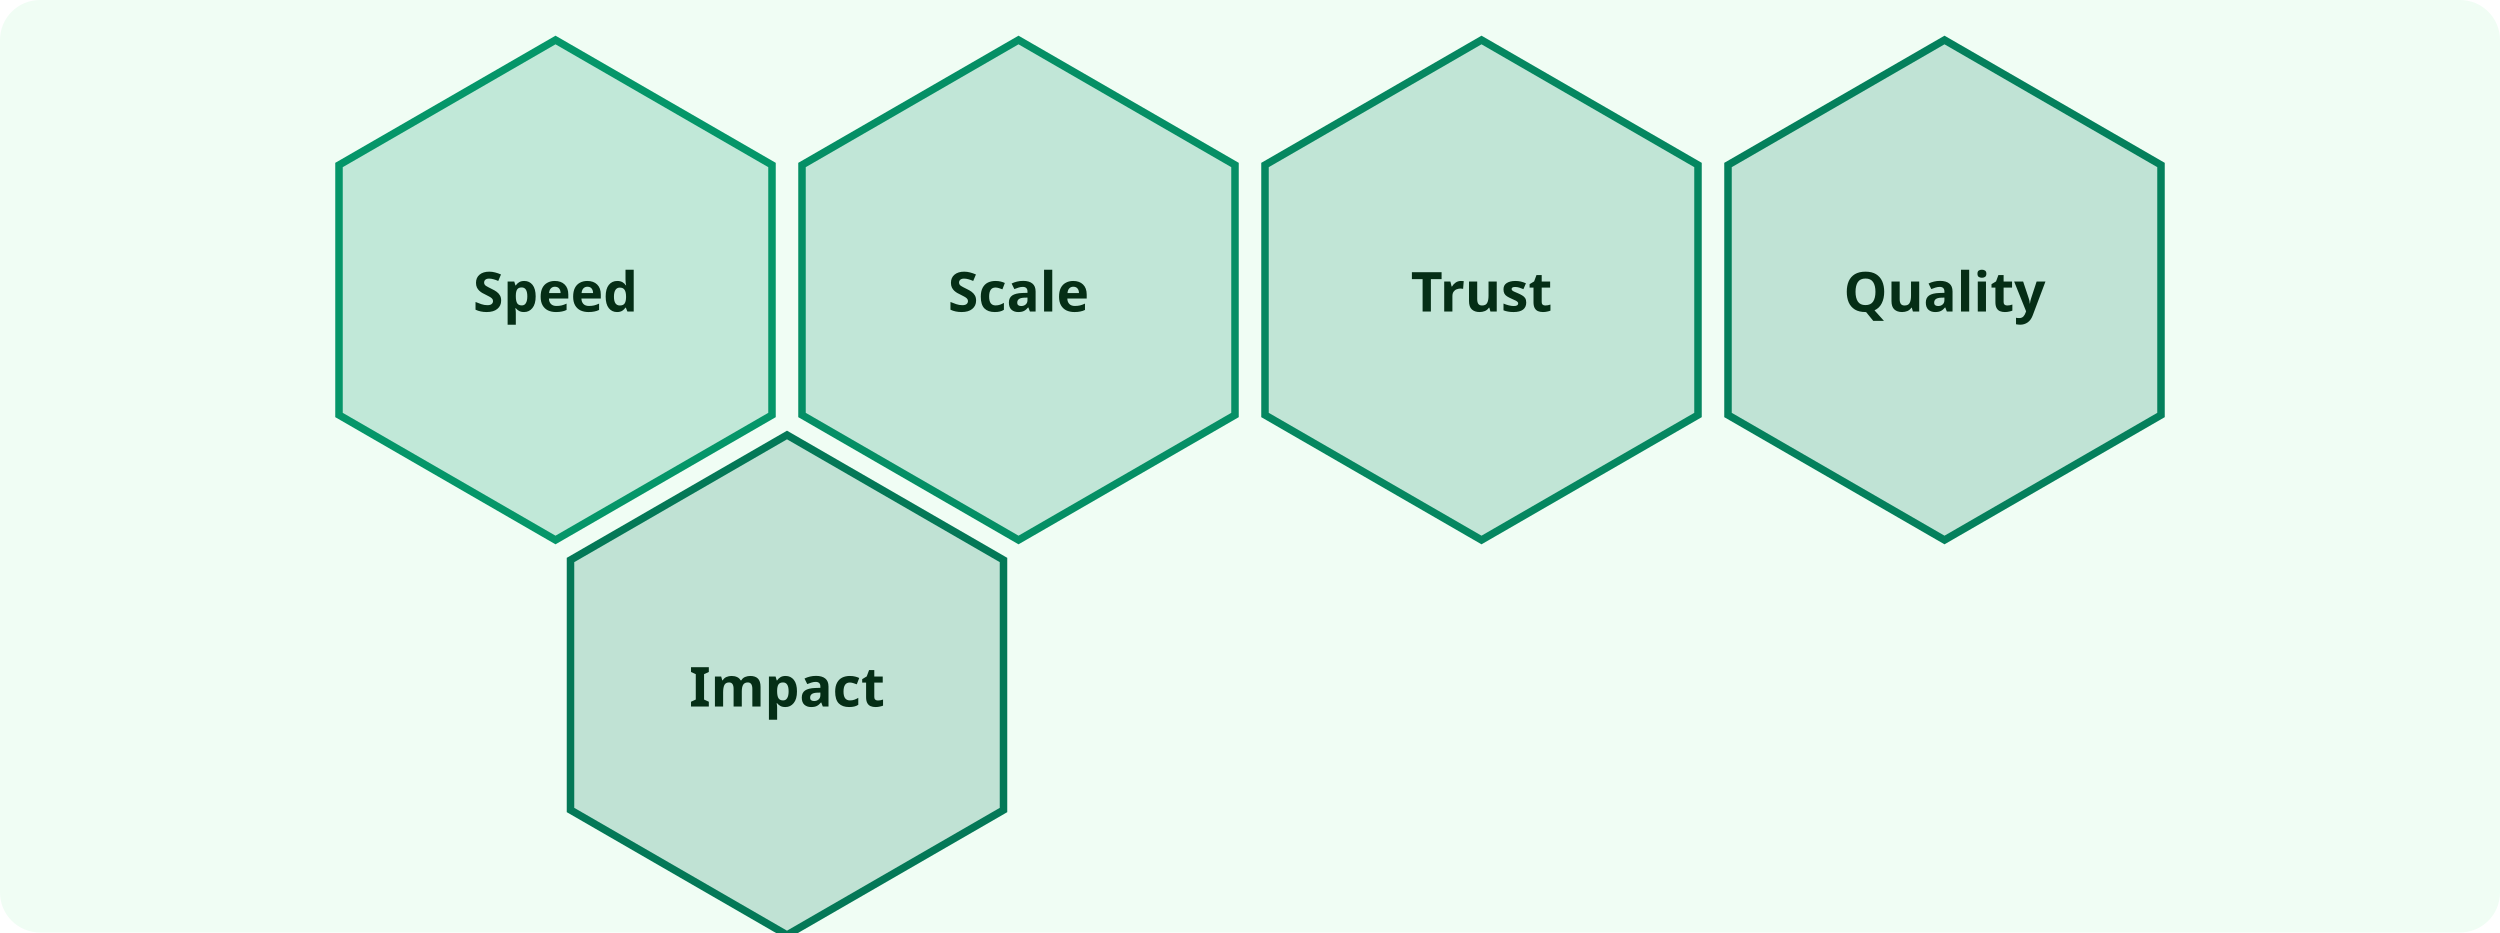
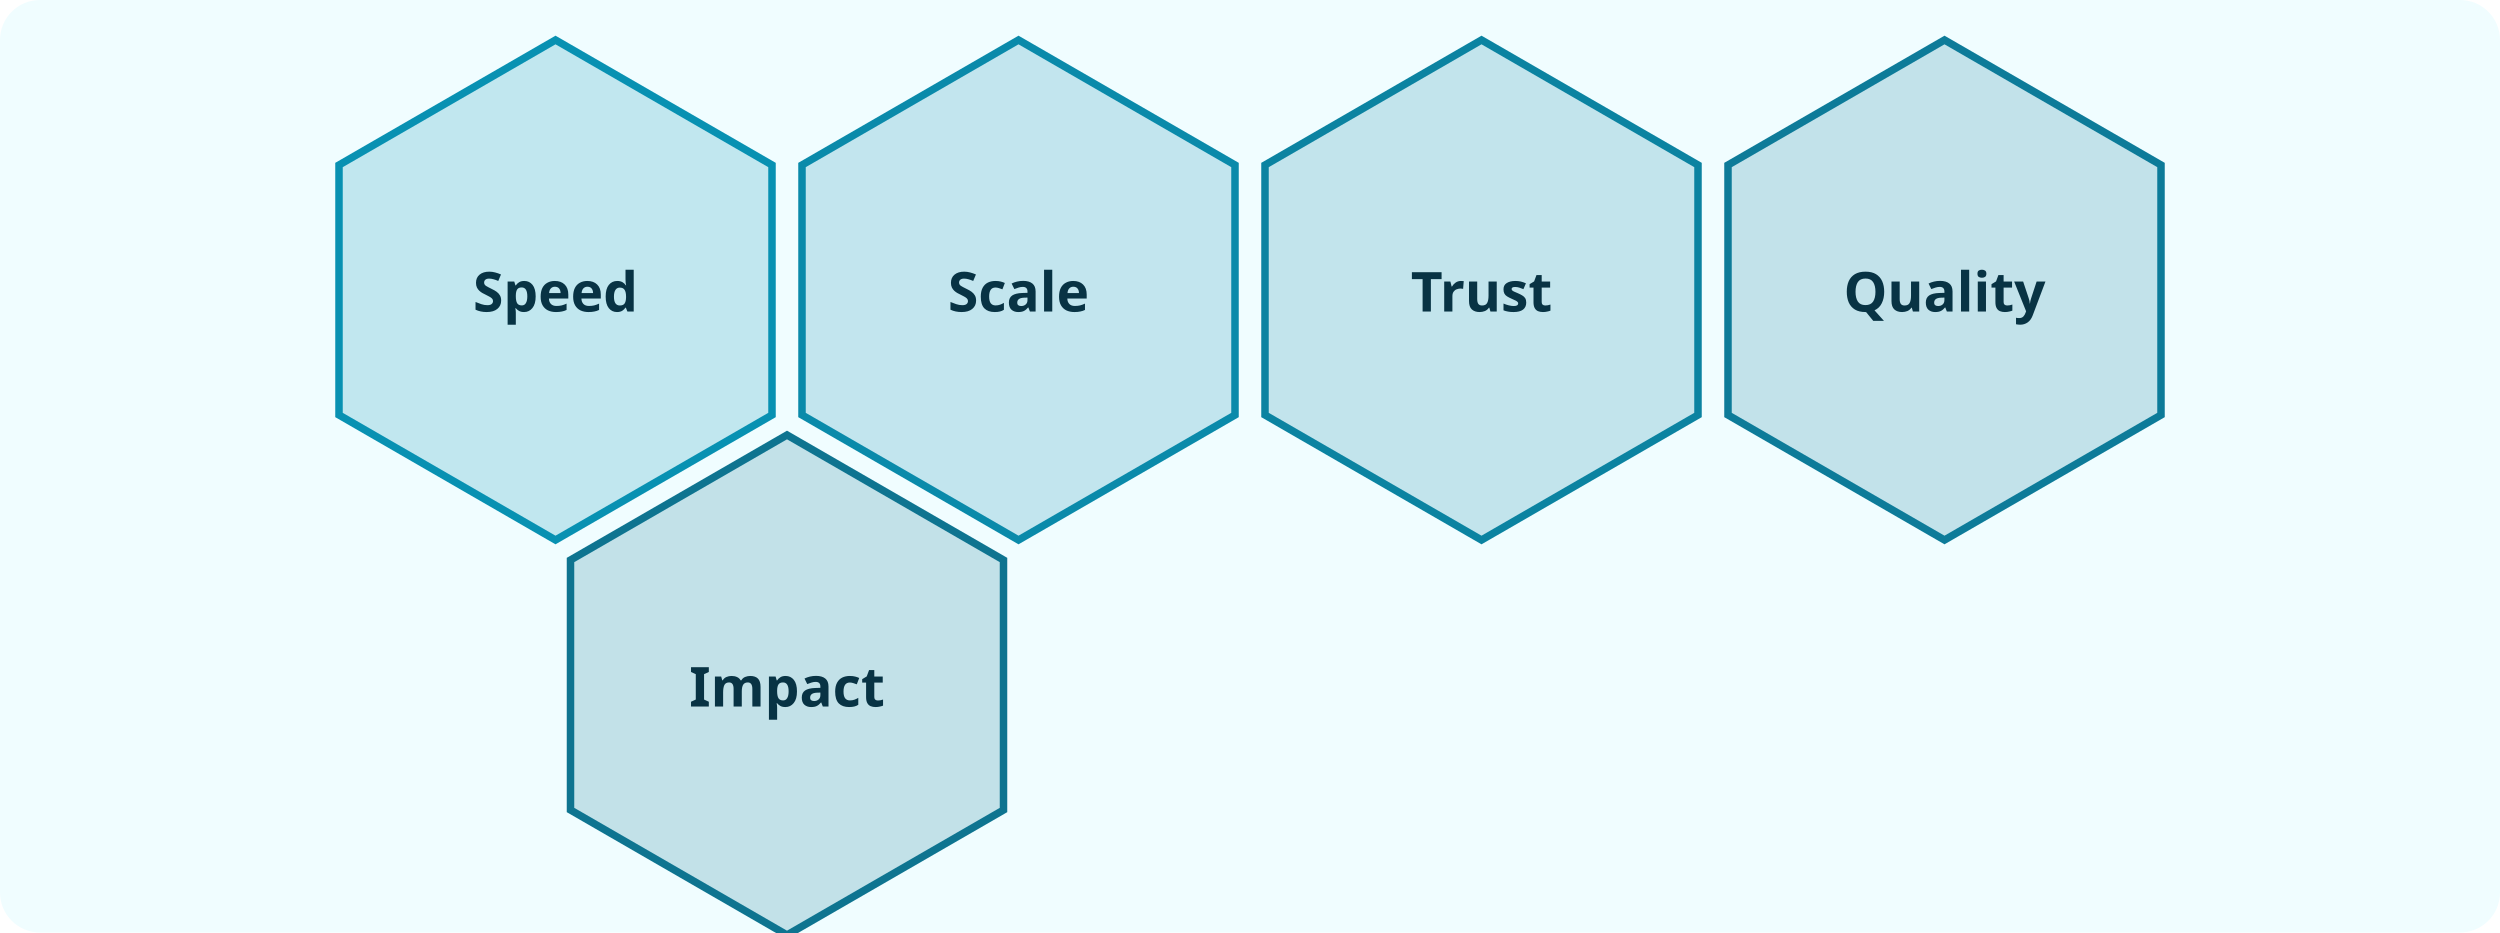
<svg xmlns="http://www.w3.org/2000/svg" data-mdart-scope="mdart-snp08ga" viewBox="0 0 500 186.5" style="width:100%;height:auto">
-   <rect width="500" height="186.5" fill="#f0fdf4" rx="8" />
+   <rect width="500" height="186.5" fill="#f0fdff" rx="8" />
  <style>@keyframes mdart-snp08ga-mdart-enter{from{opacity:0}to{opacity:1}}@keyframes mdart-snp08ga-mdart-bar-grow{from{transform:matrix(0,0,0,1,0,0)}to{transform:matrix(1,0,0,1,0,0)}}@keyframes mdart-snp08ga-mdart-stroke-grow{from{stroke-dashoffset:1}to{stroke-dashoffset:0}}@keyframes mdart-snp08ga-mdart-marker-pop{from{opacity:0}to{opacity:1}}@keyframes mdart-snp08ga-mdart-loop{0%,100%{transform:scale(1.03)}15.0%{transform:scale(1)}95.4%{transform:scale(1)}}@keyframes mdart-snp08ga-mdart-bright-loop{0%,100%{filter:brightness(1.4) saturate(1.25) drop-shadow(0 0 6px rgba(255,255,255,.4))}15.0%{filter:brightness(1) saturate(1)}95.4%{filter:brightness(1) saturate(1)}}[data-mdart-scope="mdart-snp08ga"] .mdart-n0{transform-box:fill-box;transform-origin:50% 50%;animation:mdart-snp08ga-mdart-loop 10800ms ease-in-out 3921ms infinite,mdart-snp08ga-mdart-enter 461ms ease-out 0ms 1 both}[data-mdart-scope="mdart-snp08ga"] .mdart-n0 rect:not(.mdart-no-glow),[data-mdart-scope="mdart-snp08ga"] .mdart-n0 circle:not(.mdart-no-glow),[data-mdart-scope="mdart-snp08ga"] .mdart-n0 polygon:not(.mdart-no-glow),[data-mdart-scope="mdart-snp08ga"] .mdart-n0 ellipse:not(.mdart-no-glow){animation:mdart-snp08ga-mdart-bright-loop 10800ms ease-in-out 3921ms infinite}[data-mdart-scope="mdart-snp08ga"] .mdart-n0 .mdart-glow-text{animation:mdart-snp08ga-mdart-bright-loop 10800ms ease-in-out 3921ms infinite}[data-mdart-scope="mdart-snp08ga"] .mdart-n0 .mdart-glow-stroke{animation:mdart-snp08ga-mdart-bright-loop 10800ms ease-in-out 3921ms infinite}[data-mdart-scope="mdart-snp08ga"] .mdart-n0 .mdart-bar-grow{transform-box:fill-box;transform-origin:left center;animation:mdart-snp08ga-mdart-bar-grow 900ms ease-out 346ms 1 both}[data-mdart-scope="mdart-snp08ga"] .mdart-n0 .mdart-stroke-grow{stroke-dasharray:1;stroke-dashoffset:1;animation:mdart-snp08ga-mdart-stroke-grow 900ms ease-out 346ms 1 both}[data-mdart-scope="mdart-snp08ga"] .mdart-n0 .mdart-marker-pop{opacity:0;animation:mdart-snp08ga-mdart-marker-pop 180ms ease-out 1246ms 1 both}[data-mdart-scope="mdart-snp08ga"] .mdart-arr-n0{animation:mdart-snp08ga-mdart-enter 461ms ease-out 0ms 1 both}[data-mdart-scope="mdart-snp08ga"] .mdart-n1{transform-box:fill-box;transform-origin:50% 50%;animation:mdart-snp08ga-mdart-loop 10800ms ease-in-out 5721ms infinite,mdart-snp08ga-mdart-enter 461ms ease-out 640ms 1 both}[data-mdart-scope="mdart-snp08ga"] .mdart-n1 rect:not(.mdart-no-glow),[data-mdart-scope="mdart-snp08ga"] .mdart-n1 circle:not(.mdart-no-glow),[data-mdart-scope="mdart-snp08ga"] .mdart-n1 polygon:not(.mdart-no-glow),[data-mdart-scope="mdart-snp08ga"] .mdart-n1 ellipse:not(.mdart-no-glow){animation:mdart-snp08ga-mdart-bright-loop 10800ms ease-in-out 5721ms infinite}[data-mdart-scope="mdart-snp08ga"] .mdart-n1 .mdart-glow-text{animation:mdart-snp08ga-mdart-bright-loop 10800ms ease-in-out 5721ms infinite}[data-mdart-scope="mdart-snp08ga"] .mdart-n1 .mdart-glow-stroke{animation:mdart-snp08ga-mdart-bright-loop 10800ms ease-in-out 5721ms infinite}[data-mdart-scope="mdart-snp08ga"] .mdart-n1 .mdart-bar-grow{transform-box:fill-box;transform-origin:left center;animation:mdart-snp08ga-mdart-bar-grow 900ms ease-out 986ms 1 both}[data-mdart-scope="mdart-snp08ga"] .mdart-n1 .mdart-stroke-grow{stroke-dasharray:1;stroke-dashoffset:1;animation:mdart-snp08ga-mdart-stroke-grow 900ms ease-out 986ms 1 both}[data-mdart-scope="mdart-snp08ga"] .mdart-n1 .mdart-marker-pop{opacity:0;animation:mdart-snp08ga-mdart-marker-pop 180ms ease-out 1886ms 1 both}[data-mdart-scope="mdart-snp08ga"] .mdart-arr-n1{animation:mdart-snp08ga-mdart-enter 461ms ease-out 640ms 1 both}[data-mdart-scope="mdart-snp08ga"] .mdart-n2{transform-box:fill-box;transform-origin:50% 50%;animation:mdart-snp08ga-mdart-loop 10800ms ease-in-out 7521ms infinite,mdart-snp08ga-mdart-enter 461ms ease-out 1280ms 1 both}[data-mdart-scope="mdart-snp08ga"] .mdart-n2 rect:not(.mdart-no-glow),[data-mdart-scope="mdart-snp08ga"] .mdart-n2 circle:not(.mdart-no-glow),[data-mdart-scope="mdart-snp08ga"] .mdart-n2 polygon:not(.mdart-no-glow),[data-mdart-scope="mdart-snp08ga"] .mdart-n2 ellipse:not(.mdart-no-glow){animation:mdart-snp08ga-mdart-bright-loop 10800ms ease-in-out 7521ms infinite}[data-mdart-scope="mdart-snp08ga"] .mdart-n2 .mdart-glow-text{animation:mdart-snp08ga-mdart-bright-loop 10800ms ease-in-out 7521ms infinite}[data-mdart-scope="mdart-snp08ga"] .mdart-n2 .mdart-glow-stroke{animation:mdart-snp08ga-mdart-bright-loop 10800ms ease-in-out 7521ms infinite}[data-mdart-scope="mdart-snp08ga"] .mdart-n2 .mdart-bar-grow{transform-box:fill-box;transform-origin:left center;animation:mdart-snp08ga-mdart-bar-grow 900ms ease-out 1626ms 1 both}[data-mdart-scope="mdart-snp08ga"] .mdart-n2 .mdart-stroke-grow{stroke-dasharray:1;stroke-dashoffset:1;animation:mdart-snp08ga-mdart-stroke-grow 900ms ease-out 1626ms 1 both}[data-mdart-scope="mdart-snp08ga"] .mdart-n2 .mdart-marker-pop{opacity:0;animation:mdart-snp08ga-mdart-marker-pop 180ms ease-out 2526ms 1 both}[data-mdart-scope="mdart-snp08ga"] .mdart-arr-n2{animation:mdart-snp08ga-mdart-enter 461ms ease-out 1280ms 1 both}[data-mdart-scope="mdart-snp08ga"] .mdart-n3{transform-box:fill-box;transform-origin:50% 50%;animation:mdart-snp08ga-mdart-loop 10800ms ease-in-out 9321ms infinite,mdart-snp08ga-mdart-enter 461ms ease-out 1920ms 1 both}[data-mdart-scope="mdart-snp08ga"] .mdart-n3 rect:not(.mdart-no-glow),[data-mdart-scope="mdart-snp08ga"] .mdart-n3 circle:not(.mdart-no-glow),[data-mdart-scope="mdart-snp08ga"] .mdart-n3 polygon:not(.mdart-no-glow),[data-mdart-scope="mdart-snp08ga"] .mdart-n3 ellipse:not(.mdart-no-glow){animation:mdart-snp08ga-mdart-bright-loop 10800ms ease-in-out 9321ms infinite}[data-mdart-scope="mdart-snp08ga"] .mdart-n3 .mdart-glow-text{animation:mdart-snp08ga-mdart-bright-loop 10800ms ease-in-out 9321ms infinite}[data-mdart-scope="mdart-snp08ga"] .mdart-n3 .mdart-glow-stroke{animation:mdart-snp08ga-mdart-bright-loop 10800ms ease-in-out 9321ms infinite}[data-mdart-scope="mdart-snp08ga"] .mdart-n3 .mdart-bar-grow{transform-box:fill-box;transform-origin:left center;animation:mdart-snp08ga-mdart-bar-grow 900ms ease-out 2266ms 1 both}[data-mdart-scope="mdart-snp08ga"] .mdart-n3 .mdart-stroke-grow{stroke-dasharray:1;stroke-dashoffset:1;animation:mdart-snp08ga-mdart-stroke-grow 900ms ease-out 2266ms 1 both}[data-mdart-scope="mdart-snp08ga"] .mdart-n3 .mdart-marker-pop{opacity:0;animation:mdart-snp08ga-mdart-marker-pop 180ms ease-out 3166ms 1 both}[data-mdart-scope="mdart-snp08ga"] .mdart-arr-n3{animation:mdart-snp08ga-mdart-enter 461ms ease-out 1920ms 1 both}[data-mdart-scope="mdart-snp08ga"] .mdart-n4{transform-box:fill-box;transform-origin:50% 50%;animation:mdart-snp08ga-mdart-loop 10800ms ease-in-out 11121ms infinite,mdart-snp08ga-mdart-enter 461ms ease-out 2560ms 1 both}[data-mdart-scope="mdart-snp08ga"] .mdart-n4 rect:not(.mdart-no-glow),[data-mdart-scope="mdart-snp08ga"] .mdart-n4 circle:not(.mdart-no-glow),[data-mdart-scope="mdart-snp08ga"] .mdart-n4 polygon:not(.mdart-no-glow),[data-mdart-scope="mdart-snp08ga"] .mdart-n4 ellipse:not(.mdart-no-glow){animation:mdart-snp08ga-mdart-bright-loop 10800ms ease-in-out 11121ms infinite}[data-mdart-scope="mdart-snp08ga"] .mdart-n4 .mdart-glow-text{animation:mdart-snp08ga-mdart-bright-loop 10800ms ease-in-out 11121ms infinite}[data-mdart-scope="mdart-snp08ga"] .mdart-n4 .mdart-glow-stroke{animation:mdart-snp08ga-mdart-bright-loop 10800ms ease-in-out 11121ms infinite}[data-mdart-scope="mdart-snp08ga"] .mdart-n4 .mdart-bar-grow{transform-box:fill-box;transform-origin:left center;animation:mdart-snp08ga-mdart-bar-grow 900ms ease-out 2906ms 1 both}[data-mdart-scope="mdart-snp08ga"] .mdart-n4 .mdart-stroke-grow{stroke-dasharray:1;stroke-dashoffset:1;animation:mdart-snp08ga-mdart-stroke-grow 900ms ease-out 2906ms 1 both}[data-mdart-scope="mdart-snp08ga"] .mdart-n4 .mdart-marker-pop{opacity:0;animation:mdart-snp08ga-mdart-marker-pop 180ms ease-out 3806ms 1 both}[data-mdart-scope="mdart-snp08ga"] .mdart-arr-n4{animation:mdart-snp08ga-mdart-enter 461ms ease-out 2560ms 1 both}</style>
  <g class="mdart-n0">
-     <polygon points="154.4,83.0 111.1,108.0 67.8,83.0 67.8,33.0 111.1,8.0 154.4,33.0" fill="#05966933" stroke="#059669" stroke-width="1.5" />
-     <text x="111.1" y="62.3" text-anchor="middle" font-size="11" fill="#052e16" font-family="'Noto Sans', 'Noto Sans CJK', Inter, -apple-system, BlinkMacSystemFont, 'Segoe UI', Roboto, 'Helvetica Neue', Arial, sans-serif" font-weight="700">
+     <polygon points="154.4,83.0 111.1,108.0 67.8,83.0 67.8,33.0 111.1,8.0 154.4,33.0" fill="#0891b233" stroke="#0891b2" stroke-width="1.5" />
+     <text x="111.1" y="62.3" text-anchor="middle" font-size="11" fill="#083344" font-family="'Noto Sans', 'Noto Sans CJK', Inter, -apple-system, BlinkMacSystemFont, 'Segoe UI', Roboto, 'Helvetica Neue', Arial, sans-serif" font-weight="700">
      <tspan>Speed</tspan>
    </text>
  </g>
  <g class="mdart-n1">
-     <polygon points="247.0,83.0 203.7,108.0 160.4,83.0 160.4,33.0 203.7,8.0 247.0,33.0" fill="#058f6533" stroke="#058f65" stroke-width="1.5" />
-     <text x="203.7" y="62.3" text-anchor="middle" font-size="11" fill="#052e16" font-family="'Noto Sans', 'Noto Sans CJK', Inter, -apple-system, BlinkMacSystemFont, 'Segoe UI', Roboto, 'Helvetica Neue', Arial, sans-serif" font-weight="700">
+     <polygon points="247.0,83.0 203.7,108.0 160.4,83.0 160.4,33.0 203.7,8.0 247.0,33.0" fill="#0a8aaa33" stroke="#0a8aaa" stroke-width="1.5" />
+     <text x="203.7" y="62.3" text-anchor="middle" font-size="11" fill="#083344" font-family="'Noto Sans', 'Noto Sans CJK', Inter, -apple-system, BlinkMacSystemFont, 'Segoe UI', Roboto, 'Helvetica Neue', Arial, sans-serif" font-weight="700">
      <tspan>Scale</tspan>
    </text>
  </g>
  <g class="mdart-n2">
-     <polygon points="339.6,83.0 296.3,108.0 253.0,83.0 253.0,33.0 296.3,8.0 339.6,33.0" fill="#05876033" stroke="#058760" stroke-width="1.5" />
-     <text x="296.3" y="62.3" text-anchor="middle" font-size="11" fill="#052e16" font-family="'Noto Sans', 'Noto Sans CJK', Inter, -apple-system, BlinkMacSystemFont, 'Segoe UI', Roboto, 'Helvetica Neue', Arial, sans-serif" font-weight="700">
+     <polygon points="339.6,83.0 296.3,108.0 253.0,83.0 253.0,33.0 296.3,8.0 339.6,33.0" fill="#0b83a133" stroke="#0b83a1" stroke-width="1.5" />
+     <text x="296.3" y="62.3" text-anchor="middle" font-size="11" fill="#083344" font-family="'Noto Sans', 'Noto Sans CJK', Inter, -apple-system, BlinkMacSystemFont, 'Segoe UI', Roboto, 'Helvetica Neue', Arial, sans-serif" font-weight="700">
      <tspan>Trust</tspan>
    </text>
  </g>
  <g class="mdart-n3">
-     <polygon points="432.2,83.0 388.9,108.0 345.6,83.0 345.6,33.0 388.9,8.0 432.2,33.0" fill="#04805c33" stroke="#04805c" stroke-width="1.5" />
-     <text x="388.9" y="62.3" text-anchor="middle" font-size="11" fill="#052e16" font-family="'Noto Sans', 'Noto Sans CJK', Inter, -apple-system, BlinkMacSystemFont, 'Segoe UI', Roboto, 'Helvetica Neue', Arial, sans-serif" font-weight="700">
+     <polygon points="432.2,83.0 388.9,108.0 345.6,83.0 345.6,33.0 388.9,8.0 432.2,33.0" fill="#0d7b9933" stroke="#0d7b99" stroke-width="1.5" />
+     <text x="388.9" y="62.3" text-anchor="middle" font-size="11" fill="#083344" font-family="'Noto Sans', 'Noto Sans CJK', Inter, -apple-system, BlinkMacSystemFont, 'Segoe UI', Roboto, 'Helvetica Neue', Arial, sans-serif" font-weight="700">
      <tspan>Quality</tspan>
    </text>
  </g>
  <g class="mdart-n4">
-     <polygon points="200.7,162.0 157.4,187.0 114.1,162.0 114.1,112.0 157.4,87.0 200.7,112.0" fill="#04785733" stroke="#047857" stroke-width="1.5" />
-     <text x="157.4" y="141.3" text-anchor="middle" font-size="11" fill="#052e16" font-family="'Noto Sans', 'Noto Sans CJK', Inter, -apple-system, BlinkMacSystemFont, 'Segoe UI', Roboto, 'Helvetica Neue', Arial, sans-serif" font-weight="700">
+     <polygon points="200.7,162.0 157.4,187.0 114.1,162.0 114.1,112.0 157.4,87.0 200.7,112.0" fill="#0e749033" stroke="#0e7490" stroke-width="1.5" />
+     <text x="157.4" y="141.3" text-anchor="middle" font-size="11" fill="#083344" font-family="'Noto Sans', 'Noto Sans CJK', Inter, -apple-system, BlinkMacSystemFont, 'Segoe UI', Roboto, 'Helvetica Neue', Arial, sans-serif" font-weight="700">
      <tspan>Impact</tspan>
    </text>
  </g>
</svg>
